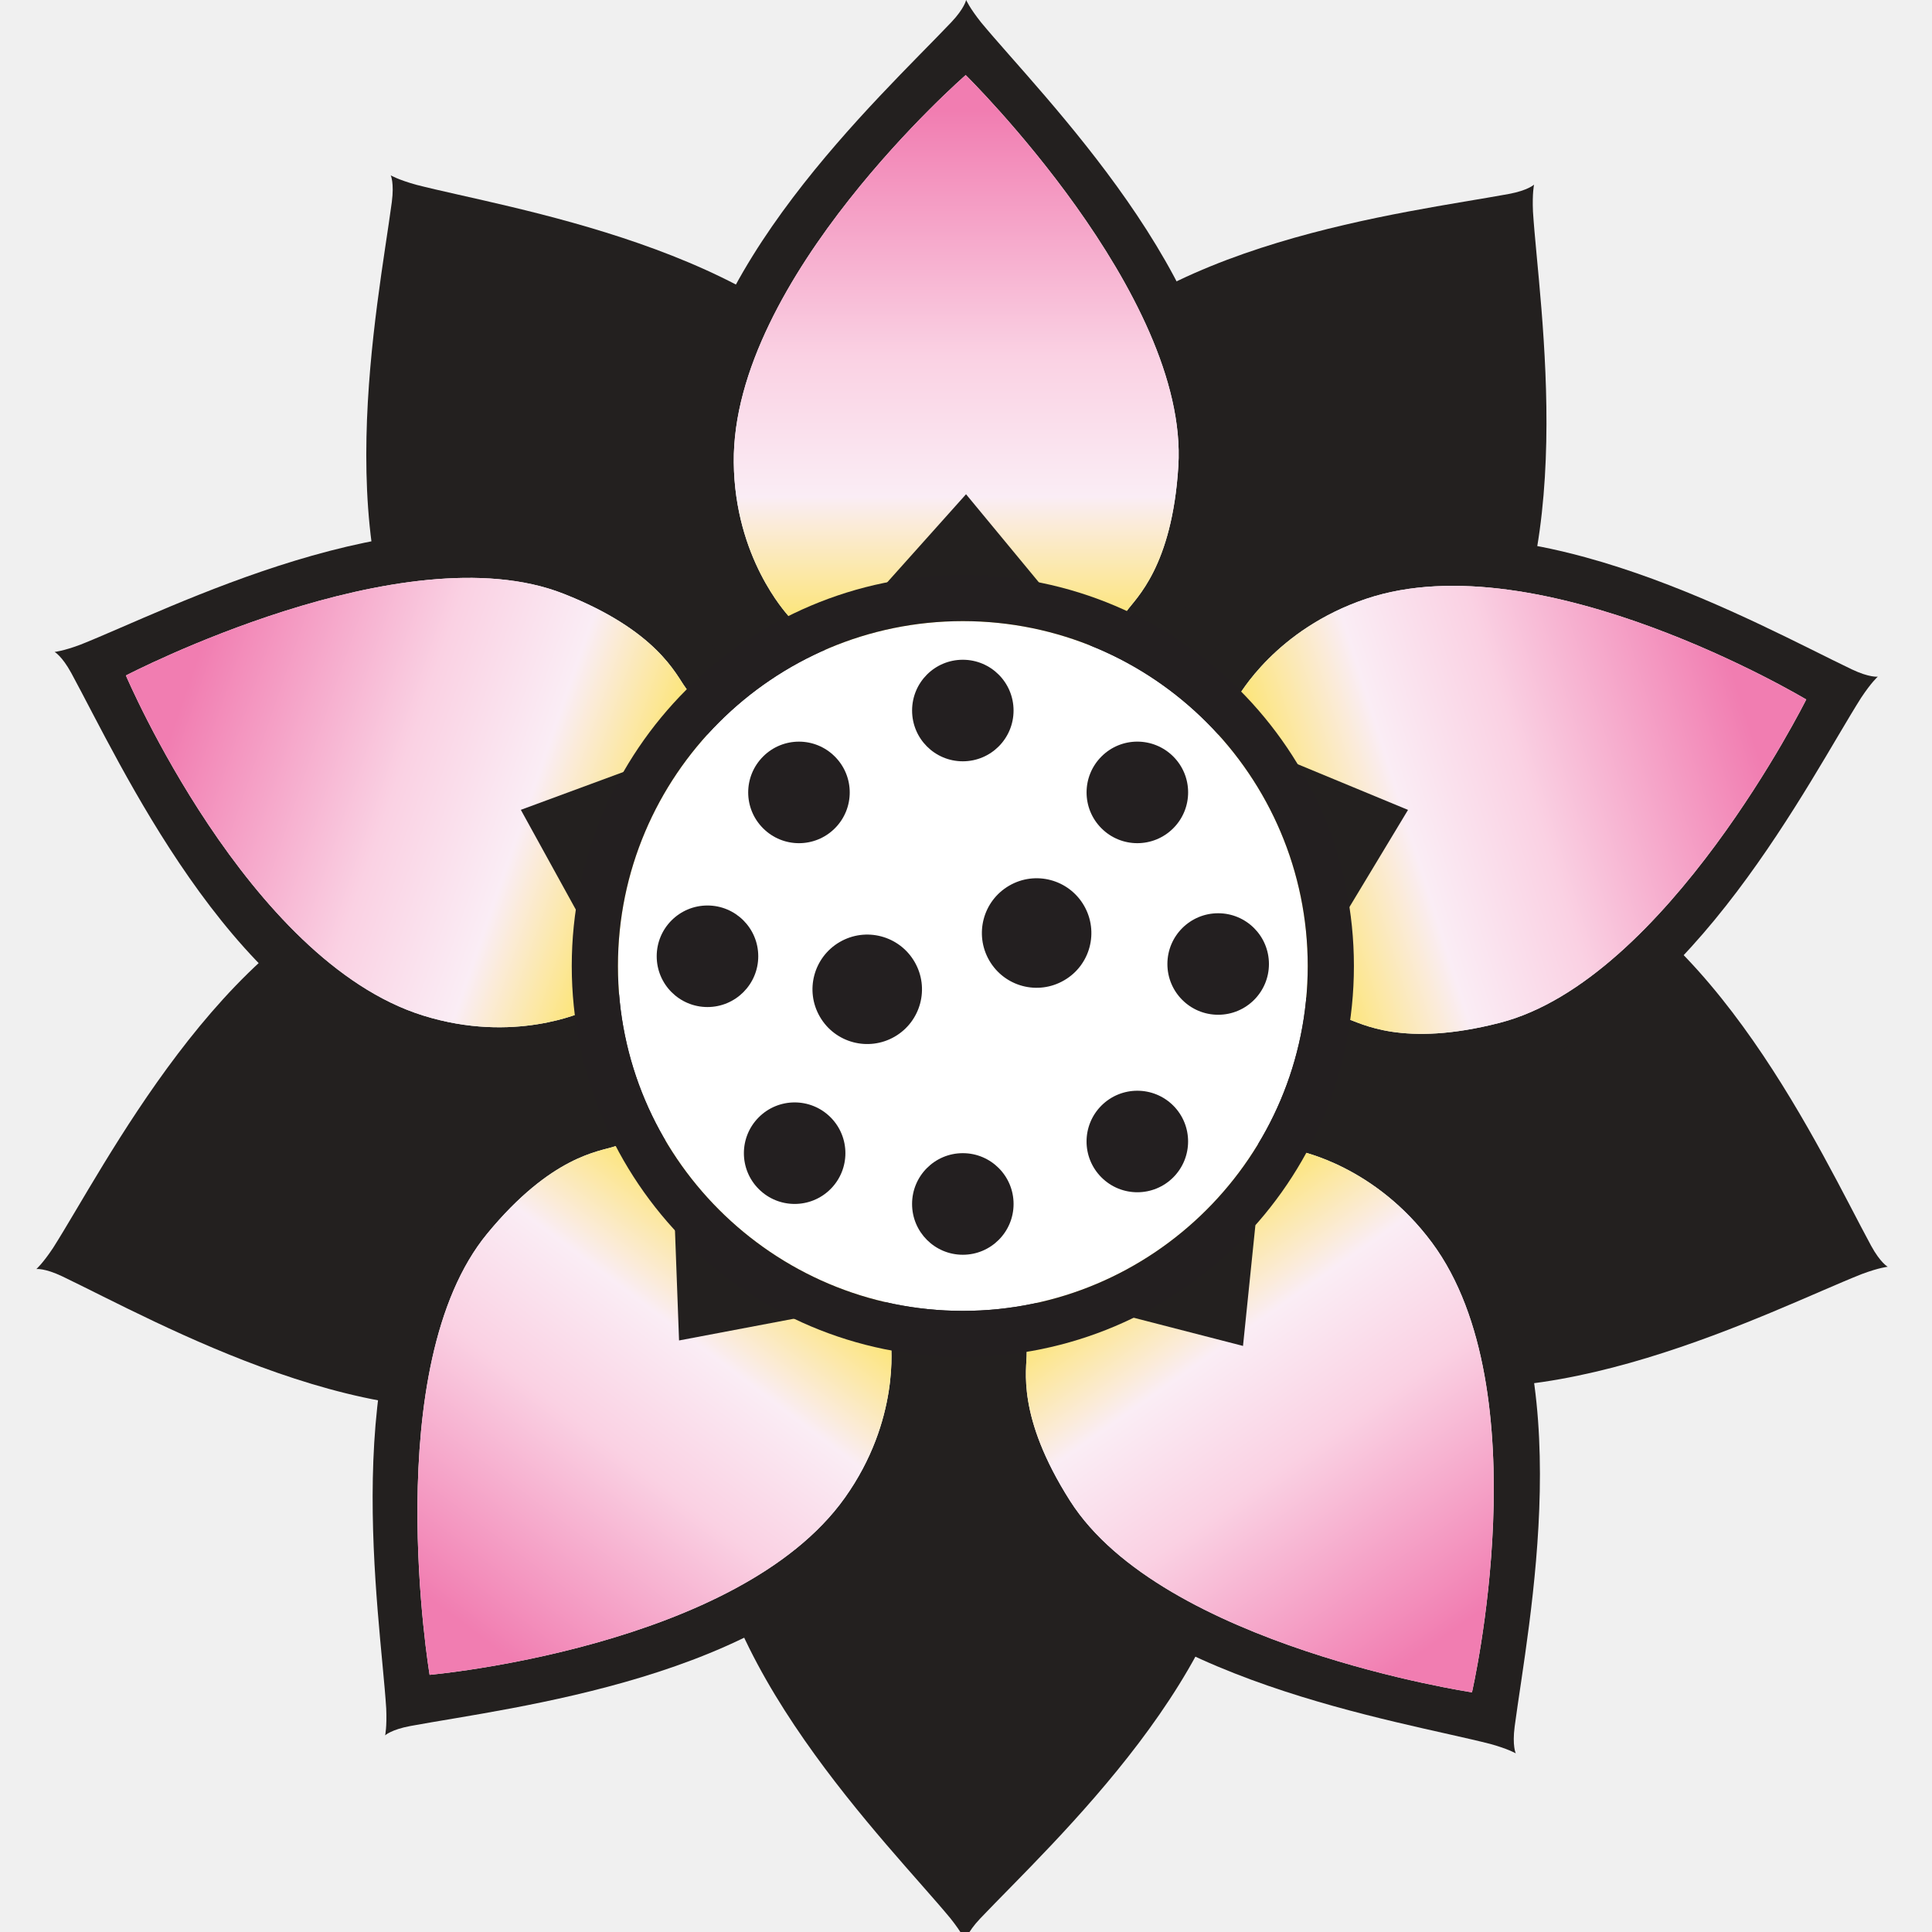
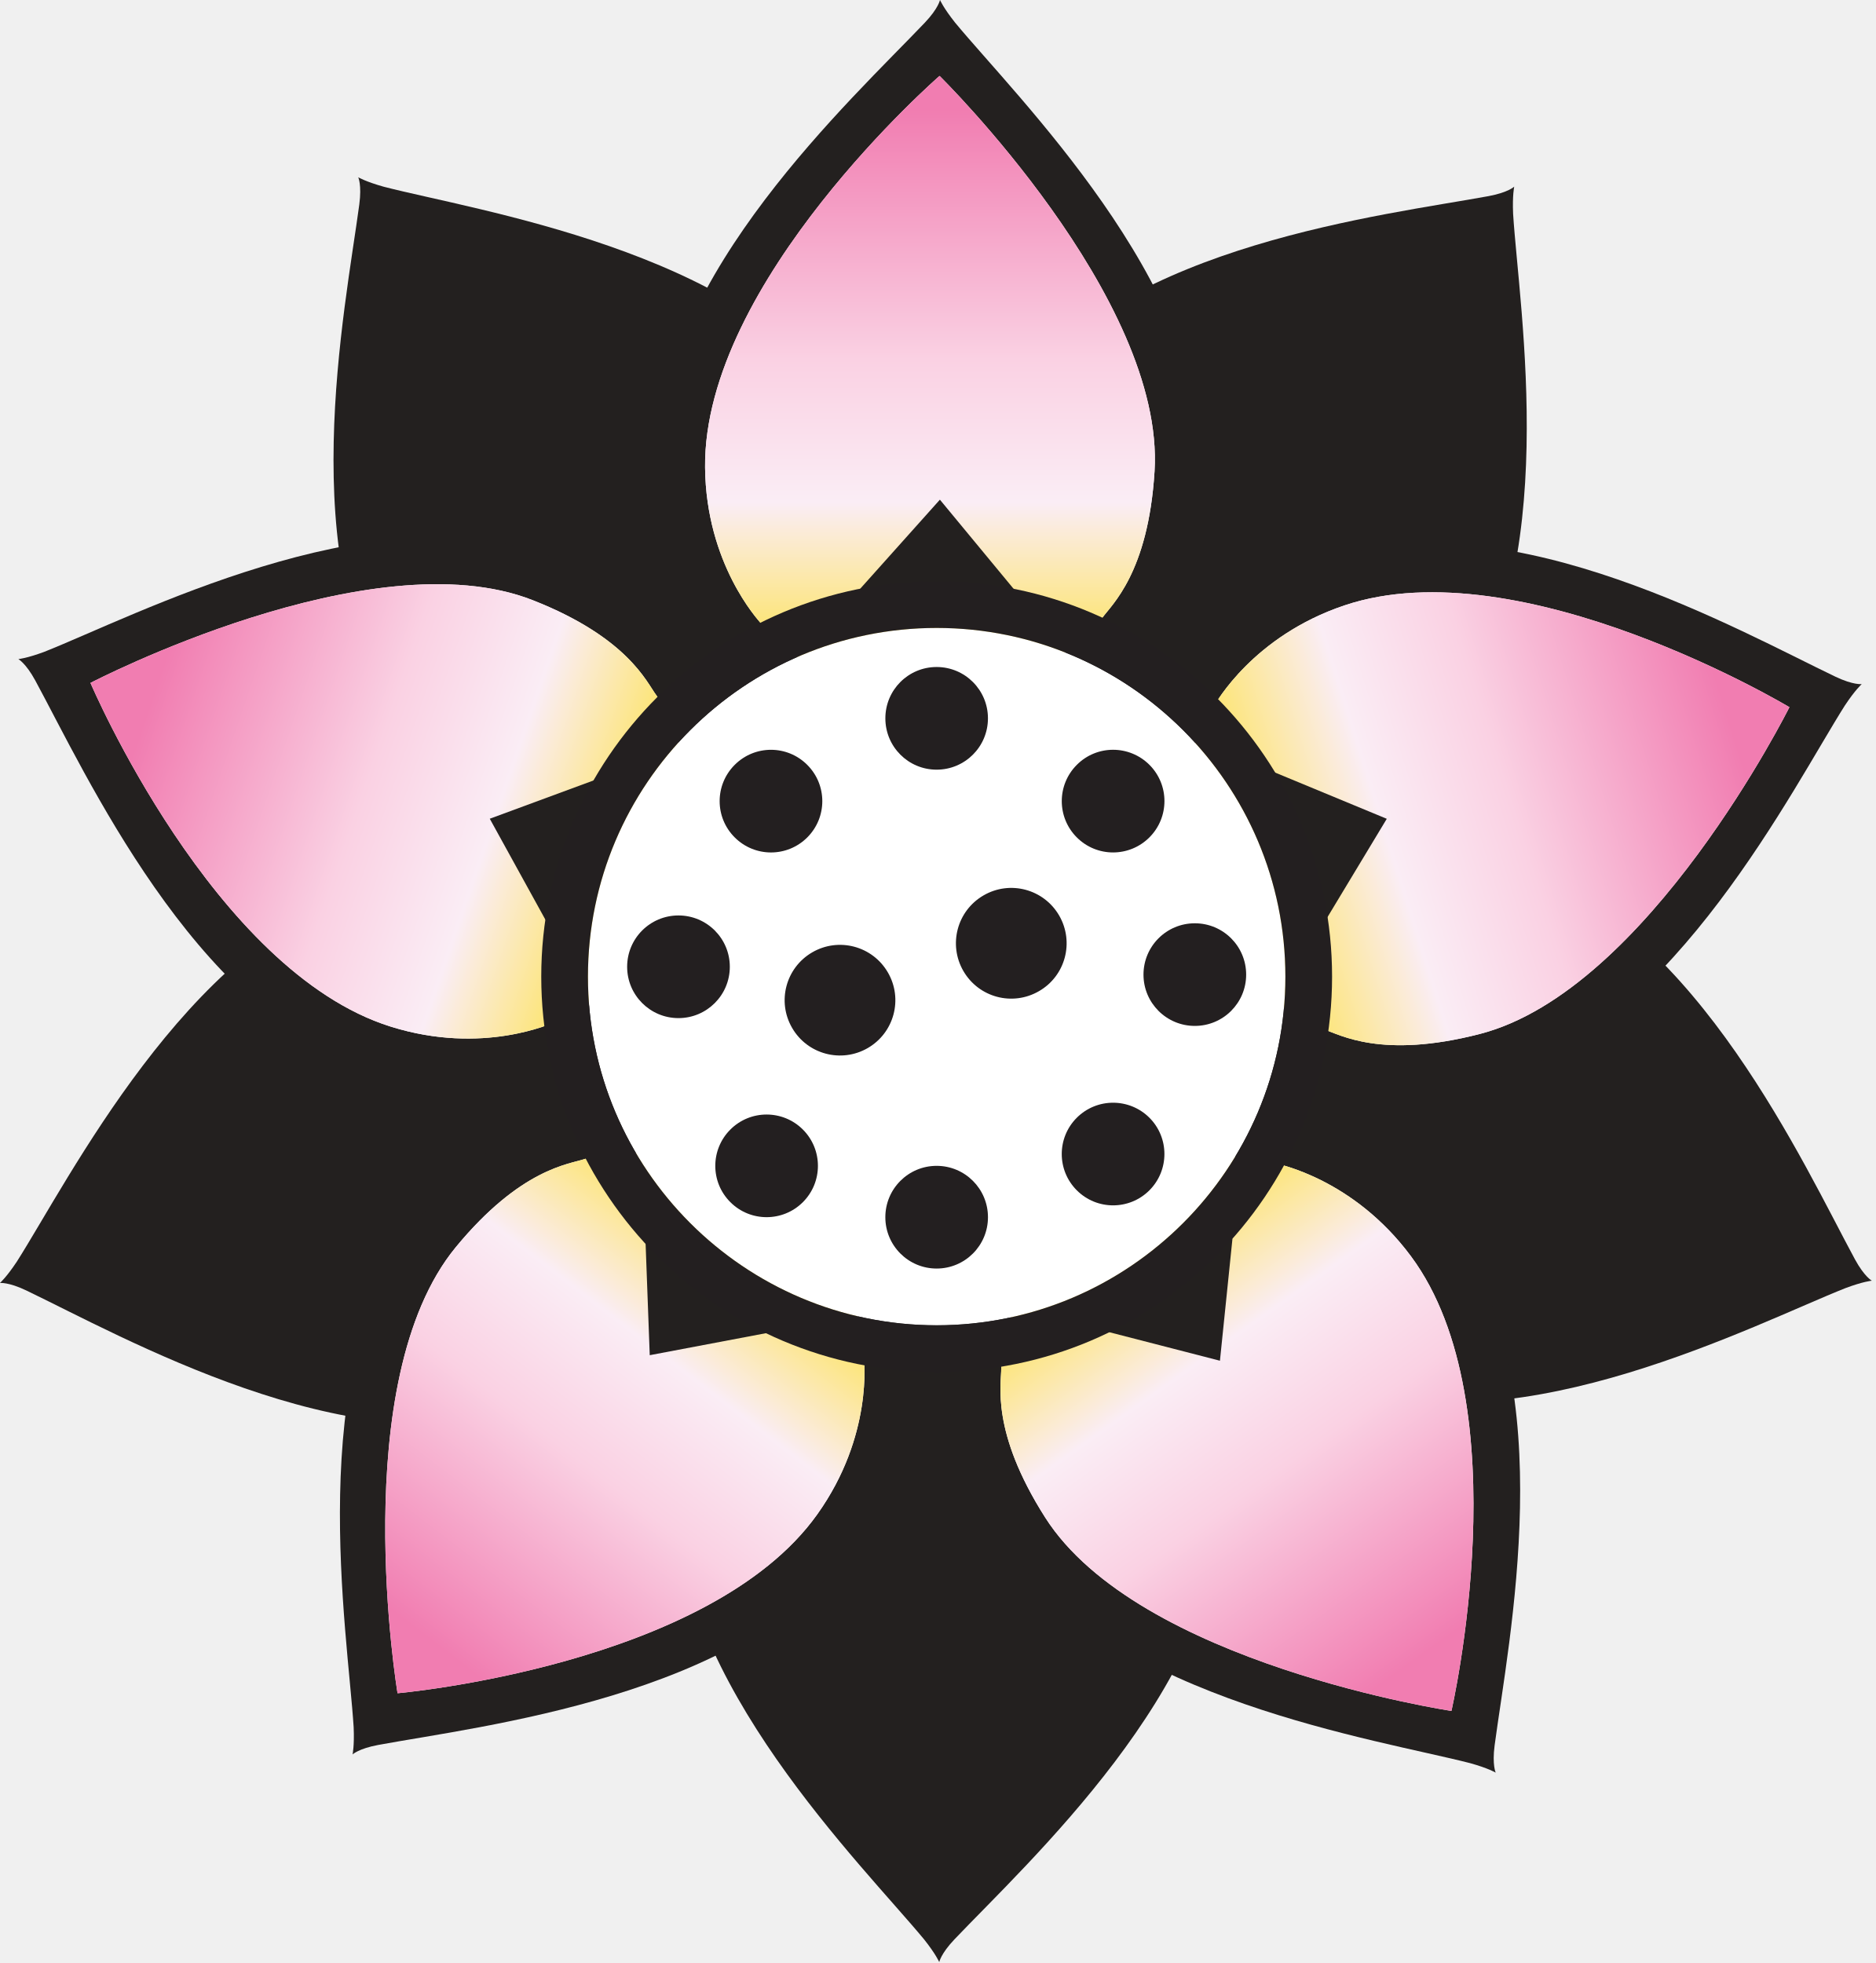
- <svg xmlns="http://www.w3.org/2000/svg" width="100%" height="100%" viewBox="0 0 400 400" version="1.1" xml:space="preserve" style="fill-rule:evenodd;clip-rule:evenodd;stroke-linejoin:round;stroke-miterlimit:2;">
-   <g transform="matrix(107.8855,17.21061,17.21061,-107.8855,84.07665,105.8422)">
-     <path d="M-0.129,0.624C-0.129,0.624 -0.12,0.611 -0.119,0.574C-0.114,0.376 -0.136,-0.112 0.099,-0.352C0.598,-0.863 1.322,-0.152 0.831,0.358C0.598,0.601 0.1,0.597 -0.079,0.614C-0.114,0.618 -0.129,0.624 -0.129,0.624Z" style="fill:rgb(35,32,31);fill-rule:nonzero;" />
-   </g>
-   <g transform="matrix(49.67756,-97.30176,-97.30176,-49.67756,74.65263,281.1909)">
-     <path d="M-0.129,0.624C-0.129,0.624 -0.12,0.611 -0.119,0.574C-0.114,0.376 -0.136,-0.112 0.099,-0.352C0.598,-0.863 1.322,-0.152 0.831,0.358C0.598,0.601 0.1,0.597 -0.079,0.614C-0.114,0.618 -0.129,0.624 -0.129,0.624Z" style="fill:rgb(35,32,31);fill-rule:nonzero;" />
-   </g>
-   <g transform="matrix(-77.2386,-77.26378,-77.26378,77.2386,238.1232,343.6531)">
-     <path d="M-0.129,0.624C-0.129,0.624 -0.12,0.611 -0.119,0.574C-0.114,0.376 -0.136,-0.112 0.099,-0.352C0.598,-0.863 1.322,-0.152 0.831,0.358C0.598,0.601 0.1,0.597 -0.079,0.614C-0.114,0.618 -0.129,0.624 -0.129,0.624Z" style="fill:rgb(35,32,31);fill-rule:nonzero;" />
-   </g>
-   <g transform="matrix(-97.33926,49.60404,49.60404,97.33926,347.328,207.9306)">
-     <path d="M-0.129,0.624C-0.129,0.624 -0.12,0.611 -0.119,0.574C-0.114,0.376 -0.136,-0.112 0.099,-0.352C0.598,-0.863 1.322,-0.152 0.831,0.358C0.598,0.601 0.1,0.597 -0.079,0.614C-0.114,0.618 -0.129,0.624 -0.129,0.624Z" style="fill:rgb(35,32,31);fill-rule:nonzero;" />
-   </g>
-   <g transform="matrix(17.07164,107.9076,107.9076,-17.07164,252.4779,62.79864)">
-     <path d="M-0.129,0.624C-0.129,0.624 -0.12,0.611 -0.119,0.574C-0.114,0.376 -0.136,-0.112 0.099,-0.352C0.598,-0.863 1.322,-0.152 0.831,0.358C0.598,0.601 0.1,0.597 -0.079,0.614C-0.114,0.618 -0.129,0.624 -0.129,0.624Z" style="fill:rgb(35,32,31);fill-rule:nonzero;" />
-   </g>
-   <g transform="matrix(5.555556,0,0,5.555556,0,0)">
-     <g transform="matrix(17.51361,-8.943339,-8.943339,-17.51361,9.874318,34.07056)">
-       <path d="M-0.129,0.624C-0.129,0.624 -0.12,0.611 -0.119,0.574C-0.114,0.376 -0.136,-0.112 0.099,-0.352C0.598,-0.863 1.322,-0.152 0.831,0.358C0.598,0.601 0.1,0.597 -0.079,0.614C-0.114,0.618 -0.129,0.624 -0.129,0.624Z" style="fill:rgb(35,32,31);fill-rule:nonzero;" />
-     </g>
-     <g transform="matrix(14.59185,-7.451339,-7.451339,-14.59185,10.61485,33.16888)">
-       <path d="M-0.1,0.599C-0.1,0.599 -0.149,-0.104 0.15,-0.397C0.305,-0.549 0.477,-0.555 0.485,-0.556C0.741,-0.6 1.062,-0.257 1.021,-0.004C1.015,0.031 1.023,0.14 0.871,0.312C0.612,0.605 -0.1,0.599 -0.1,0.599Z" style="fill:white;fill-rule:nonzero;" />
-     </g>
-     <g transform="matrix(14.59185,-7.451339,-7.451339,-14.59185,10.61485,33.16888)">
-       <path d="M-0.1,0.599C-0.1,0.599 -0.149,-0.104 0.15,-0.397C0.305,-0.549 0.477,-0.555 0.485,-0.556C0.741,-0.6 1.062,-0.257 1.021,-0.004C1.015,0.031 1.023,0.14 0.871,0.312C0.612,0.605 -0.1,0.599 -0.1,0.599Z" style="fill:url(#_Linear1);fill-rule:nonzero;" />
-     </g>
-     <g transform="matrix(-1.837691,5.239665,5.239665,1.837691,22.0508,28.07)">
-       <path d="M0.516,-0.323L0.015,0.283L1.06,0.285L0.516,-0.323Z" style="fill:rgb(35,32,31);fill-rule:nonzero;" />
-     </g>
-   </g>
-   <g transform="matrix(5.555556,0,0,5.555556,0,0)">
-     <g transform="matrix(-3.080253,-19.4222,-19.4222,3.080253,26.07503,60.24395)">
-       <path d="M-0.129,0.624C-0.129,0.624 -0.12,0.611 -0.119,0.574C-0.114,0.376 -0.136,-0.112 0.099,-0.352C0.598,-0.863 1.322,-0.152 0.831,0.358C0.598,0.601 0.1,0.597 -0.079,0.614C-0.114,0.618 -0.129,0.624 -0.129,0.624Z" style="fill:rgb(35,32,31);fill-rule:nonzero;" />
-     </g>
-     <g transform="matrix(-2.56638,-16.18203,-16.18203,2.56638,25.447,59.2606)">
-       <path d="M-0.1,0.599C-0.1,0.599 -0.149,-0.104 0.15,-0.397C0.305,-0.549 0.477,-0.555 0.485,-0.556C0.741,-0.6 1.062,-0.257 1.021,-0.004C1.015,0.031 1.023,0.14 0.871,0.312C0.612,0.605 -0.1,0.599 -0.1,0.599Z" style="fill:white;fill-rule:nonzero;" />
-     </g>
-     <g transform="matrix(-2.56638,-16.18203,-16.18203,2.56638,25.447,59.2606)">
-       <path d="M-0.1,0.599C-0.1,0.599 -0.149,-0.104 0.15,-0.397C0.305,-0.549 0.477,-0.555 0.485,-0.556C0.741,-0.6 1.062,-0.257 1.021,-0.004C1.015,0.031 1.023,0.14 0.871,0.312C0.612,0.605 -0.1,0.599 -0.1,0.599Z" style="fill:url(#_Linear2);fill-rule:nonzero;" />
-     </g>
-     <g transform="matrix(4.407612,3.377004,3.377004,-4.407612,24.12283,46.78878)">
-       <path d="M0.516,-0.323L0.015,0.283L1.06,0.285L0.516,-0.323Z" style="fill:rgb(35,32,31);fill-rule:nonzero;" />
-     </g>
-   </g>
-   <g transform="matrix(5.555556,0,0,5.555556,0,0)">
-     <g transform="matrix(-19.42246,-3.078629,-3.078629,19.42246,55.90335,52.8253)">
-       <path d="M-0.129,0.624C-0.129,0.624 -0.12,0.611 -0.119,0.574C-0.114,0.376 -0.136,-0.112 0.099,-0.352C0.598,-0.863 1.322,-0.152 0.831,0.358C0.598,0.601 0.1,0.597 -0.079,0.614C-0.114,0.618 -0.129,0.624 -0.129,0.624Z" style="fill:rgb(35,32,31);fill-rule:nonzero;" />
-     </g>
-     <g transform="matrix(-16.18225,-2.565027,-2.565027,16.18225,54.77396,53.11835)">
-       <path d="M-0.1,0.599C-0.1,0.599 -0.149,-0.104 0.15,-0.397C0.305,-0.549 0.477,-0.555 0.485,-0.556C0.741,-0.6 1.062,-0.257 1.021,-0.004C1.015,0.031 1.023,0.14 0.871,0.312C0.612,0.605 -0.1,0.599 -0.1,0.599Z" style="fill:white;fill-rule:nonzero;" />
-     </g>
-     <g transform="matrix(-16.18225,-2.565027,-2.565027,16.18225,54.77396,53.11835)">
-       <path d="M-0.1,0.599C-0.1,0.599 -0.149,-0.104 0.15,-0.397C0.305,-0.549 0.477,-0.555 0.485,-0.556C0.741,-0.6 1.062,-0.257 1.021,-0.004C1.015,0.031 1.023,0.14 0.871,0.312C0.612,0.605 -0.1,0.599 -0.1,0.599Z" style="fill:url(#_Linear3);fill-rule:nonzero;" />
-     </g>
-     <g transform="matrix(4.49433,-3.260704,-3.260704,-4.49433,42.95098,50.38966)">
-       <path d="M0.516,-0.323L0.015,0.283L1.06,0.285L0.516,-0.323Z" style="fill:rgb(35,32,31);fill-rule:nonzero;" />
-     </g>
-   </g>
-   <g transform="matrix(5.555556,0,0,5.555556,0,0)">
-     <g transform="matrix(-8.92008,17.52547,17.52547,8.92008,57.89314,21.9118)">
-       <path d="M-0.129,0.624C-0.129,0.624 -0.12,0.611 -0.119,0.574C-0.114,0.376 -0.136,-0.112 0.099,-0.352C0.598,-0.863 1.322,-0.152 0.831,0.358C0.598,0.601 0.1,0.597 -0.079,0.614C-0.114,0.618 -0.129,0.624 -0.129,0.624Z" style="fill:rgb(35,32,31);fill-rule:nonzero;" />
-     </g>
-     <g transform="matrix(-7.43196,14.60173,14.60173,7.43196,57.8235,23.07651)">
-       <path d="M-0.1,0.599C-0.1,0.599 -0.149,-0.104 0.15,-0.397C0.305,-0.549 0.477,-0.555 0.485,-0.556C0.741,-0.6 1.062,-0.257 1.021,-0.004C1.015,0.031 1.023,0.14 0.871,0.312C0.612,0.605 -0.1,0.599 -0.1,0.599Z" style="fill:white;fill-rule:nonzero;" />
-     </g>
-     <g transform="matrix(-7.43196,14.60173,14.60173,7.43196,57.8235,23.07651)">
-       <path d="M-0.1,0.599C-0.1,0.599 -0.149,-0.104 0.15,-0.397C0.305,-0.549 0.477,-0.555 0.485,-0.556C0.741,-0.6 1.062,-0.257 1.021,-0.004C1.015,0.031 1.023,0.14 0.871,0.312C0.612,0.605 -0.1,0.599 -0.1,0.599Z" style="fill:url(#_Linear4);fill-rule:nonzero;" />
-     </g>
-     <g transform="matrix(-1.837691,-5.239665,-5.239665,1.837691,51.72856,33.47983)">
-       <path d="M0.516,-0.323L0.015,0.283L1.06,0.285L0.516,-0.323Z" style="fill:rgb(35,32,31);fill-rule:nonzero;" />
-     </g>
-   </g>
-   <g transform="matrix(5.555556,0,0,5.555556,0,0)">
-     <g transform="matrix(13.90521,13.90521,13.90521,-13.90521,29.12146,10.46928)">
-       <path d="M-0.129,0.624C-0.129,0.624 -0.12,0.611 -0.119,0.574C-0.114,0.376 -0.136,-0.112 0.099,-0.352C0.598,-0.863 1.322,-0.152 0.831,0.358C0.598,0.601 0.1,0.597 -0.079,0.614C-0.114,0.618 -0.129,0.624 -0.129,0.624Z" style="fill:rgb(35,32,31);fill-rule:nonzero;" />
-     </g>
-     <g transform="matrix(11.58543,11.58543,11.58543,-11.58543,30.20746,10.8959)">
-       <path d="M-0.1,0.599C-0.1,0.599 -0.149,-0.104 0.15,-0.397C0.305,-0.549 0.477,-0.555 0.485,-0.556C0.741,-0.6 1.062,-0.257 1.021,-0.004C1.015,0.031 1.023,0.14 0.871,0.312C0.612,0.605 -0.1,0.599 -0.1,0.599Z" style="fill:white;fill-rule:nonzero;" />
-     </g>
-     <g transform="matrix(11.58543,11.58543,11.58543,-11.58543,30.20746,10.8959)">
-       <path d="M-0.1,0.599C-0.1,0.599 -0.149,-0.104 0.15,-0.397C0.305,-0.549 0.477,-0.555 0.485,-0.556C0.741,-0.6 1.062,-0.257 1.021,-0.004C1.015,0.031 1.023,0.14 0.871,0.312C0.612,0.605 -0.1,0.599 -0.1,0.599Z" style="fill:url(#_Linear5);fill-rule:nonzero;" />
-     </g>
-     <g transform="matrix(-5.552584,-0,-0,5.552584,38.86645,20.2124)">
-       <path d="M0.516,-0.323L0.015,0.283L1.06,0.285L0.516,-0.323Z" style="fill:rgb(35,32,31);fill-rule:nonzero;" />
-     </g>
-   </g>
-   <g transform="matrix(5.555556,0,0,5.555556,0,0)">
-     <g transform="matrix(-1.501736,0,0,1.501736,35.88199,48.85336)">
-       <path d="M0,-17.118C4.719,-17.118 8.559,-13.278 8.559,-8.558C8.559,-3.84 4.719,0 0,0C-4.719,0 -8.559,-3.84 -8.559,-8.558C-8.559,-13.278 -4.719,-17.118 0,-17.118" style="fill:white;fill-rule:nonzero;" />
-     </g>
-     <g transform="matrix(1.501736,0,0,1.501736,35.88199,50.5736)">
-       <path d="M0,-19.409C-5.351,-19.409 -9.705,-15.055 -9.705,-9.704C-9.705,-4.354 -5.351,0 0,0C5.351,0 9.705,-4.354 9.705,-9.704C9.705,-15.055 5.351,-19.409 0,-19.409M0,-1.146C-4.719,-1.146 -8.559,-4.985 -8.559,-9.704C-8.559,-14.424 -4.719,-18.263 0,-18.263C4.719,-18.263 8.559,-14.424 8.559,-9.704C8.559,-4.985 4.719,-1.146 0,-1.146" style="fill:rgb(35,31,32);fill-rule:nonzero;" />
-     </g>
-     <g transform="matrix(0,-1.501736,-1.501736,0,35.88169,24.58861)">
-       <path d="M-1.259,-1.259C-1.955,-1.259 -2.519,-0.696 -2.519,0.001C-2.519,0.697 -1.955,1.259 -1.259,1.259C-0.563,1.259 0.001,0.697 0.001,0.001C0.001,-0.696 -0.563,-1.259 -1.259,-1.259" style="fill:rgb(35,31,32);fill-rule:nonzero;" />
-     </g>
-     <g transform="matrix(0,-1.501736,-1.501736,0,35.88244,42.97677)">
-       <path d="M-1.26,-1.259C-0.564,-1.259 0.001,-0.696 0.001,0.001C0.001,0.697 -0.564,1.26 -1.26,1.26C-1.955,1.26 -2.52,0.697 -2.52,0.001C-2.52,-0.696 -1.955,-1.259 -1.26,-1.259" style="fill:rgb(35,31,32);fill-rule:nonzero;" />
-     </g>
-     <g transform="matrix(-1.501736,0,0,1.501736,26.36564,37.52967)">
-       <path d="M0,-2.52C-0.695,-2.52 -1.26,-1.957 -1.26,-1.26C-1.26,-0.564 -0.695,0 0,0C0.696,0 1.26,-0.564 1.26,-1.26C1.26,-1.957 0.696,-2.52 0,-2.52" style="fill:rgb(35,31,32);fill-rule:nonzero;" />
-     </g>
-     <g transform="matrix(-1.501736,0,0,1.501736,45.39759,37.8171)">
-       <path d="M0,-2.519C0.696,-2.519 1.26,-1.956 1.26,-1.259C1.26,-0.563 0.696,0 0,0C-0.696,0 -1.26,-0.563 -1.26,-1.259C-1.26,-1.956 -0.696,-2.519 0,-2.519" style="fill:rgb(35,31,32);fill-rule:nonzero;" />
-     </g>
-     <g transform="matrix(-1.061888,-1.061888,-1.061888,1.061888,27.88351,29.52991)">
-       <path d="M-0.892,-2.149C-1.588,-2.149 -2.151,-1.586 -2.151,-0.89C-2.151,-0.194 -1.588,0.369 -0.892,0.369C-0.195,0.37 0.368,-0.193 0.368,-0.891C0.368,-1.587 -0.195,-2.15 -0.892,-2.149" style="fill:rgb(35,31,32);fill-rule:nonzero;" />
-     </g>
-     <g transform="matrix(-1.061888,-1.061888,-1.061888,1.061888,40.492,42.54059)">
-       <path d="M-0.891,-2.152C-0.196,-2.151 0.368,-1.588 0.369,-0.892C0.369,-0.196 -0.194,0.368 -0.891,0.368C-1.587,0.368 -2.151,-0.196 -2.151,-0.892C-2.15,-1.588 -1.586,-2.152 -0.891,-2.152" style="fill:rgb(35,31,32);fill-rule:nonzero;" />
-     </g>
-     <g transform="matrix(-1.061888,1.061888,1.061888,1.061888,31.50572,42.97556)">
-       <path d="M0.891,-2.15C0.195,-2.151 -0.369,-1.586 -0.369,-0.891C-0.369,-0.195 0.195,0.369 0.891,0.369C1.586,0.369 2.151,-0.195 2.15,-0.891C2.151,-1.586 1.586,-2.15 0.891,-2.15" style="fill:rgb(35,31,32);fill-rule:nonzero;" />
-     </g>
-     <g transform="matrix(-1.299048,0.753448,0.753448,1.299048,34.08943,37.88226)">
-       <path d="M0.681,-2.533C-0.069,-2.533 -0.677,-1.926 -0.677,-1.174C-0.677,-0.424 -0.07,0.183 0.681,0.183C1.432,0.182 2.04,-0.426 2.039,-1.176C2.04,-1.926 1.431,-2.533 0.681,-2.533" style="fill:rgb(35,31,32);fill-rule:nonzero;" />
-     </g>
-     <g transform="matrix(-1.06159,1.062186,1.062186,1.06159,44.27761,29.52931)">
-       <path d="M0.891,-2.15C1.587,-2.15 2.151,-1.587 2.151,-0.891C2.152,-0.195 1.588,0.369 0.891,0.369C0.195,0.369 -0.369,-0.194 -0.369,-0.89C-0.368,-1.586 0.194,-2.151 0.891,-2.15" style="fill:rgb(35,31,32);fill-rule:nonzero;" />
-     </g>
-     <g transform="matrix(-1.299048,0.753448,0.753448,1.299048,40.40325,35.78499)">
-       <path d="M0.681,-2.534C1.432,-2.534 2.039,-1.927 2.04,-1.176C2.04,-0.424 1.433,0.183 0.681,0.182C-0.068,0.184 -0.676,-0.424 -0.677,-1.175C-0.677,-1.927 -0.069,-2.535 0.681,-2.534" style="fill:rgb(35,31,32);fill-rule:nonzero;" />
+ <svg xmlns="http://www.w3.org/2000/svg" width="384px" height="402px" version="1.1" xml:space="preserve" style="fill-rule:evenodd;clip-rule:evenodd;stroke-linejoin:round;stroke-miterlimit:2;">
+   <g transform="matrix(1,0,0,1,-7.542803,-0)">
+     <g>
+       <g transform="matrix(107.8855,17.21061,17.21061,-107.8855,84.07665,105.8422)">
+         <path d="M-0.129,0.624C-0.129,0.624 -0.12,0.611 -0.119,0.574C-0.114,0.376 -0.136,-0.112 0.099,-0.352C0.598,-0.863 1.322,-0.152 0.831,0.358C0.598,0.601 0.1,0.597 -0.079,0.614C-0.114,0.618 -0.129,0.624 -0.129,0.624Z" style="fill:rgb(35,32,31);fill-rule:nonzero;" />
+       </g>
+       <g transform="matrix(49.67756,-97.30176,-97.30176,-49.67756,74.65263,281.1909)">
+         <path d="M-0.129,0.624C-0.129,0.624 -0.12,0.611 -0.119,0.574C-0.114,0.376 -0.136,-0.112 0.099,-0.352C0.598,-0.863 1.322,-0.152 0.831,0.358C0.598,0.601 0.1,0.597 -0.079,0.614C-0.114,0.618 -0.129,0.624 -0.129,0.624Z" style="fill:rgb(35,32,31);fill-rule:nonzero;" />
+       </g>
+       <g transform="matrix(-77.2386,-77.26378,-77.26378,77.2386,238.1232,343.6531)">
+         <path d="M-0.129,0.624C-0.129,0.624 -0.12,0.611 -0.119,0.574C-0.114,0.376 -0.136,-0.112 0.099,-0.352C0.598,-0.863 1.322,-0.152 0.831,0.358C0.598,0.601 0.1,0.597 -0.079,0.614C-0.114,0.618 -0.129,0.624 -0.129,0.624Z" style="fill:rgb(35,32,31);fill-rule:nonzero;" />
+       </g>
+       <g transform="matrix(-97.33926,49.60404,49.60404,97.33926,347.328,207.9306)">
+         <path d="M-0.129,0.624C-0.129,0.624 -0.12,0.611 -0.119,0.574C-0.114,0.376 -0.136,-0.112 0.099,-0.352C0.598,-0.863 1.322,-0.152 0.831,0.358C0.598,0.601 0.1,0.597 -0.079,0.614C-0.114,0.618 -0.129,0.624 -0.129,0.624Z" style="fill:rgb(35,32,31);fill-rule:nonzero;" />
+       </g>
+       <g transform="matrix(17.07164,107.9076,107.9076,-17.07164,252.4779,62.79864)">
+         <path d="M-0.129,0.624C-0.129,0.624 -0.12,0.611 -0.119,0.574C-0.114,0.376 -0.136,-0.112 0.099,-0.352C0.598,-0.863 1.322,-0.152 0.831,0.358C0.598,0.601 0.1,0.597 -0.079,0.614C-0.114,0.618 -0.129,0.624 -0.129,0.624Z" style="fill:rgb(35,32,31);fill-rule:nonzero;" />
+       </g>
+       <g transform="matrix(5.555556,0,0,5.555556,0,0)">
+         <g transform="matrix(17.51361,-8.943339,-8.943339,-17.51361,9.874318,34.07056)">
+           <path d="M-0.129,0.624C-0.129,0.624 -0.12,0.611 -0.119,0.574C-0.114,0.376 -0.136,-0.112 0.099,-0.352C0.598,-0.863 1.322,-0.152 0.831,0.358C0.598,0.601 0.1,0.597 -0.079,0.614C-0.114,0.618 -0.129,0.624 -0.129,0.624Z" style="fill:rgb(35,32,31);fill-rule:nonzero;" />
+         </g>
+         <g transform="matrix(14.59185,-7.451339,-7.451339,-14.59185,10.61485,33.16888)">
+           <path d="M-0.1,0.599C-0.1,0.599 -0.149,-0.104 0.15,-0.397C0.305,-0.549 0.477,-0.555 0.485,-0.556C0.741,-0.6 1.062,-0.257 1.021,-0.004C1.015,0.031 1.023,0.14 0.871,0.312C0.612,0.605 -0.1,0.599 -0.1,0.599Z" style="fill:white;fill-rule:nonzero;" />
+         </g>
+         <g transform="matrix(14.59185,-7.451339,-7.451339,-14.59185,10.61485,33.16888)">
+           <path d="M-0.1,0.599C-0.1,0.599 -0.149,-0.104 0.15,-0.397C0.305,-0.549 0.477,-0.555 0.485,-0.556C0.741,-0.6 1.062,-0.257 1.021,-0.004C1.015,0.031 1.023,0.14 0.871,0.312C0.612,0.605 -0.1,0.599 -0.1,0.599Z" style="fill:url(#_Linear1);fill-rule:nonzero;" />
+         </g>
+         <g transform="matrix(-1.837691,5.239665,5.239665,1.837691,22.0508,28.07)">
+           <path d="M0.516,-0.323L0.015,0.283L1.06,0.285L0.516,-0.323Z" style="fill:rgb(35,32,31);fill-rule:nonzero;" />
+         </g>
+       </g>
+       <g transform="matrix(5.555556,0,0,5.555556,0,0)">
+         <g transform="matrix(-3.080253,-19.4222,-19.4222,3.080253,26.07503,60.24395)">
+           <path d="M-0.129,0.624C-0.129,0.624 -0.12,0.611 -0.119,0.574C-0.114,0.376 -0.136,-0.112 0.099,-0.352C0.598,-0.863 1.322,-0.152 0.831,0.358C0.598,0.601 0.1,0.597 -0.079,0.614C-0.114,0.618 -0.129,0.624 -0.129,0.624Z" style="fill:rgb(35,32,31);fill-rule:nonzero;" />
+         </g>
+         <g transform="matrix(-2.56638,-16.18203,-16.18203,2.56638,25.447,59.2606)">
+           <path d="M-0.1,0.599C-0.1,0.599 -0.149,-0.104 0.15,-0.397C0.305,-0.549 0.477,-0.555 0.485,-0.556C0.741,-0.6 1.062,-0.257 1.021,-0.004C1.015,0.031 1.023,0.14 0.871,0.312C0.612,0.605 -0.1,0.599 -0.1,0.599Z" style="fill:white;fill-rule:nonzero;" />
+         </g>
+         <g transform="matrix(-2.56638,-16.18203,-16.18203,2.56638,25.447,59.2606)">
+           <path d="M-0.1,0.599C-0.1,0.599 -0.149,-0.104 0.15,-0.397C0.305,-0.549 0.477,-0.555 0.485,-0.556C0.741,-0.6 1.062,-0.257 1.021,-0.004C1.015,0.031 1.023,0.14 0.871,0.312C0.612,0.605 -0.1,0.599 -0.1,0.599Z" style="fill:url(#_Linear2);fill-rule:nonzero;" />
+         </g>
+         <g transform="matrix(4.407612,3.377004,3.377004,-4.407612,24.12283,46.78878)">
+           <path d="M0.516,-0.323L0.015,0.283L1.06,0.285L0.516,-0.323Z" style="fill:rgb(35,32,31);fill-rule:nonzero;" />
+         </g>
+       </g>
+       <g transform="matrix(5.555556,0,0,5.555556,0,0)">
+         <g transform="matrix(-19.42246,-3.078629,-3.078629,19.42246,55.90335,52.8253)">
+           <path d="M-0.129,0.624C-0.129,0.624 -0.12,0.611 -0.119,0.574C-0.114,0.376 -0.136,-0.112 0.099,-0.352C0.598,-0.863 1.322,-0.152 0.831,0.358C0.598,0.601 0.1,0.597 -0.079,0.614C-0.114,0.618 -0.129,0.624 -0.129,0.624Z" style="fill:rgb(35,32,31);fill-rule:nonzero;" />
+         </g>
+         <g transform="matrix(-16.18225,-2.565027,-2.565027,16.18225,54.77396,53.11835)">
+           <path d="M-0.1,0.599C-0.1,0.599 -0.149,-0.104 0.15,-0.397C0.305,-0.549 0.477,-0.555 0.485,-0.556C0.741,-0.6 1.062,-0.257 1.021,-0.004C1.015,0.031 1.023,0.14 0.871,0.312C0.612,0.605 -0.1,0.599 -0.1,0.599Z" style="fill:white;fill-rule:nonzero;" />
+         </g>
+         <g transform="matrix(-16.18225,-2.565027,-2.565027,16.18225,54.77396,53.11835)">
+           <path d="M-0.1,0.599C-0.1,0.599 -0.149,-0.104 0.15,-0.397C0.305,-0.549 0.477,-0.555 0.485,-0.556C0.741,-0.6 1.062,-0.257 1.021,-0.004C1.015,0.031 1.023,0.14 0.871,0.312C0.612,0.605 -0.1,0.599 -0.1,0.599Z" style="fill:url(#_Linear3);fill-rule:nonzero;" />
+         </g>
+         <g transform="matrix(4.49433,-3.260704,-3.260704,-4.49433,42.95098,50.38966)">
+           <path d="M0.516,-0.323L0.015,0.283L1.06,0.285L0.516,-0.323Z" style="fill:rgb(35,32,31);fill-rule:nonzero;" />
+         </g>
+       </g>
+       <g transform="matrix(5.555556,0,0,5.555556,0,0)">
+         <g transform="matrix(-8.92008,17.52547,17.52547,8.92008,57.89314,21.9118)">
+           <path d="M-0.129,0.624C-0.129,0.624 -0.12,0.611 -0.119,0.574C-0.114,0.376 -0.136,-0.112 0.099,-0.352C0.598,-0.863 1.322,-0.152 0.831,0.358C0.598,0.601 0.1,0.597 -0.079,0.614C-0.114,0.618 -0.129,0.624 -0.129,0.624Z" style="fill:rgb(35,32,31);fill-rule:nonzero;" />
+         </g>
+         <g transform="matrix(-7.43196,14.60173,14.60173,7.43196,57.8235,23.07651)">
+           <path d="M-0.1,0.599C-0.1,0.599 -0.149,-0.104 0.15,-0.397C0.305,-0.549 0.477,-0.555 0.485,-0.556C0.741,-0.6 1.062,-0.257 1.021,-0.004C1.015,0.031 1.023,0.14 0.871,0.312C0.612,0.605 -0.1,0.599 -0.1,0.599Z" style="fill:white;fill-rule:nonzero;" />
+         </g>
+         <g transform="matrix(-7.43196,14.60173,14.60173,7.43196,57.8235,23.07651)">
+           <path d="M-0.1,0.599C-0.1,0.599 -0.149,-0.104 0.15,-0.397C0.305,-0.549 0.477,-0.555 0.485,-0.556C0.741,-0.6 1.062,-0.257 1.021,-0.004C1.015,0.031 1.023,0.14 0.871,0.312C0.612,0.605 -0.1,0.599 -0.1,0.599Z" style="fill:url(#_Linear4);fill-rule:nonzero;" />
+         </g>
+         <g transform="matrix(-1.837691,-5.239665,-5.239665,1.837691,51.72856,33.47983)">
+           <path d="M0.516,-0.323L0.015,0.283L1.06,0.285L0.516,-0.323Z" style="fill:rgb(35,32,31);fill-rule:nonzero;" />
+         </g>
+       </g>
+       <g transform="matrix(5.555556,0,0,5.555556,0,0)">
+         <g transform="matrix(13.90521,13.90521,13.90521,-13.90521,29.12146,10.46928)">
+           <path d="M-0.129,0.624C-0.129,0.624 -0.12,0.611 -0.119,0.574C-0.114,0.376 -0.136,-0.112 0.099,-0.352C0.598,-0.863 1.322,-0.152 0.831,0.358C0.598,0.601 0.1,0.597 -0.079,0.614C-0.114,0.618 -0.129,0.624 -0.129,0.624Z" style="fill:rgb(35,32,31);fill-rule:nonzero;" />
+         </g>
+         <g transform="matrix(11.58543,11.58543,11.58543,-11.58543,30.20746,10.8959)">
+           <path d="M-0.1,0.599C-0.1,0.599 -0.149,-0.104 0.15,-0.397C0.305,-0.549 0.477,-0.555 0.485,-0.556C0.741,-0.6 1.062,-0.257 1.021,-0.004C1.015,0.031 1.023,0.14 0.871,0.312C0.612,0.605 -0.1,0.599 -0.1,0.599Z" style="fill:white;fill-rule:nonzero;" />
+         </g>
+         <g transform="matrix(11.58543,11.58543,11.58543,-11.58543,30.20746,10.8959)">
+           <path d="M-0.1,0.599C-0.1,0.599 -0.149,-0.104 0.15,-0.397C0.305,-0.549 0.477,-0.555 0.485,-0.556C0.741,-0.6 1.062,-0.257 1.021,-0.004C1.015,0.031 1.023,0.14 0.871,0.312C0.612,0.605 -0.1,0.599 -0.1,0.599Z" style="fill:url(#_Linear5);fill-rule:nonzero;" />
+         </g>
+         <g transform="matrix(-5.552584,-0,-0,5.552584,38.86645,20.2124)">
+           <path d="M0.516,-0.323L0.015,0.283L1.06,0.285L0.516,-0.323Z" style="fill:rgb(35,32,31);fill-rule:nonzero;" />
+         </g>
+       </g>
+       <g transform="matrix(5.555556,0,0,5.555556,0,0)">
+         <g transform="matrix(-1.501736,0,0,1.501736,35.88199,48.85336)">
+           <path d="M0,-17.118C4.719,-17.118 8.559,-13.278 8.559,-8.558C8.559,-3.84 4.719,0 0,0C-4.719,0 -8.559,-3.84 -8.559,-8.558C-8.559,-13.278 -4.719,-17.118 0,-17.118" style="fill:white;fill-rule:nonzero;" />
+         </g>
+         <g transform="matrix(1.501736,0,0,1.501736,35.88199,50.5736)">
+           <path d="M0,-19.409C-5.351,-19.409 -9.705,-15.055 -9.705,-9.704C-9.705,-4.354 -5.351,0 0,0C5.351,0 9.705,-4.354 9.705,-9.704C9.705,-15.055 5.351,-19.409 0,-19.409M0,-1.146C-4.719,-1.146 -8.559,-4.985 -8.559,-9.704C-8.559,-14.424 -4.719,-18.263 0,-18.263C4.719,-18.263 8.559,-14.424 8.559,-9.704C8.559,-4.985 4.719,-1.146 0,-1.146" style="fill:rgb(35,31,32);fill-rule:nonzero;" />
+         </g>
+         <g transform="matrix(0,-1.501736,-1.501736,0,35.88169,24.58861)">
+           <path d="M-1.259,-1.259C-1.955,-1.259 -2.519,-0.696 -2.519,0.001C-2.519,0.697 -1.955,1.259 -1.259,1.259C-0.563,1.259 0.001,0.697 0.001,0.001C0.001,-0.696 -0.563,-1.259 -1.259,-1.259" style="fill:rgb(35,31,32);fill-rule:nonzero;" />
+         </g>
+         <g transform="matrix(0,-1.501736,-1.501736,0,35.88244,42.97677)">
+           <path d="M-1.26,-1.259C-0.564,-1.259 0.001,-0.696 0.001,0.001C0.001,0.697 -0.564,1.26 -1.26,1.26C-1.955,1.26 -2.52,0.697 -2.52,0.001C-2.52,-0.696 -1.955,-1.259 -1.26,-1.259" style="fill:rgb(35,31,32);fill-rule:nonzero;" />
+         </g>
+         <g transform="matrix(-1.501736,0,0,1.501736,26.36564,37.52967)">
+           <path d="M0,-2.52C-0.695,-2.52 -1.26,-1.957 -1.26,-1.26C-1.26,-0.564 -0.695,0 0,0C0.696,0 1.26,-0.564 1.26,-1.26C1.26,-1.957 0.696,-2.52 0,-2.52" style="fill:rgb(35,31,32);fill-rule:nonzero;" />
+         </g>
+         <g transform="matrix(-1.501736,0,0,1.501736,45.39759,37.8171)">
+           <path d="M0,-2.519C0.696,-2.519 1.26,-1.956 1.26,-1.259C1.26,-0.563 0.696,0 0,0C-0.696,0 -1.26,-0.563 -1.26,-1.259C-1.26,-1.956 -0.696,-2.519 0,-2.519" style="fill:rgb(35,31,32);fill-rule:nonzero;" />
+         </g>
+         <g transform="matrix(-1.061888,-1.061888,-1.061888,1.061888,27.88351,29.52991)">
+           <path d="M-0.892,-2.149C-1.588,-2.149 -2.151,-1.586 -2.151,-0.89C-2.151,-0.194 -1.588,0.369 -0.892,0.369C-0.195,0.37 0.368,-0.193 0.368,-0.891C0.368,-1.587 -0.195,-2.15 -0.892,-2.149" style="fill:rgb(35,31,32);fill-rule:nonzero;" />
+         </g>
+         <g transform="matrix(-1.061888,-1.061888,-1.061888,1.061888,40.492,42.54059)">
+           <path d="M-0.891,-2.152C-0.196,-2.151 0.368,-1.588 0.369,-0.892C0.369,-0.196 -0.194,0.368 -0.891,0.368C-1.587,0.368 -2.151,-0.196 -2.151,-0.892C-2.15,-1.588 -1.586,-2.152 -0.891,-2.152" style="fill:rgb(35,31,32);fill-rule:nonzero;" />
+         </g>
+         <g transform="matrix(-1.061888,1.061888,1.061888,1.061888,31.50572,42.97556)">
+           <path d="M0.891,-2.15C0.195,-2.151 -0.369,-1.586 -0.369,-0.891C-0.369,-0.195 0.195,0.369 0.891,0.369C1.586,0.369 2.151,-0.195 2.15,-0.891C2.151,-1.586 1.586,-2.15 0.891,-2.15" style="fill:rgb(35,31,32);fill-rule:nonzero;" />
+         </g>
+         <g transform="matrix(-1.299048,0.753448,0.753448,1.299048,34.08943,37.88226)">
+           <path d="M0.681,-2.533C-0.069,-2.533 -0.677,-1.926 -0.677,-1.174C-0.677,-0.424 -0.07,0.183 0.681,0.183C1.432,0.182 2.04,-0.426 2.039,-1.176C2.04,-1.926 1.431,-2.533 0.681,-2.533" style="fill:rgb(35,31,32);fill-rule:nonzero;" />
+         </g>
+         <g transform="matrix(-1.06159,1.062186,1.062186,1.06159,44.27761,29.52931)">
+           <path d="M0.891,-2.15C1.587,-2.15 2.151,-1.587 2.151,-0.891C2.152,-0.195 1.588,0.369 0.891,0.369C0.195,0.369 -0.369,-0.194 -0.369,-0.89C-0.368,-1.586 0.194,-2.151 0.891,-2.15" style="fill:rgb(35,31,32);fill-rule:nonzero;" />
+         </g>
+         <g transform="matrix(-1.299048,0.753448,0.753448,1.299048,40.40325,35.78499)">
+           <path d="M0.681,-2.534C1.432,-2.534 2.039,-1.927 2.04,-1.176C2.04,-0.424 1.433,0.183 0.681,0.182C-0.068,0.184 -0.676,-0.424 -0.677,-1.175C-0.677,-1.927 -0.069,-2.535 0.681,-2.534" style="fill:rgb(35,31,32);fill-rule:nonzero;" />
+         </g>
+       </g>
    </g>
  </g>
  <defs>
    <linearGradient id="_Linear1" x1="0" y1="0" x2="1" y2="0" gradientUnits="userSpaceOnUse" gradientTransform="matrix(-0.768751,0.79878,0.79878,0.768751,0.76876,-0.298564)">
      <stop offset="0" style="stop-color:rgb(253,228,107);stop-opacity:1" />
      <stop offset="0.26" style="stop-color:rgb(250,237,245);stop-opacity:1" />
      <stop offset="0.53" style="stop-color:rgb(250,209,227);stop-opacity:1" />
      <stop offset="1" style="stop-color:rgb(241,125,177);stop-opacity:1" />
    </linearGradient>
    <linearGradient id="_Linear2" x1="0" y1="0" x2="1" y2="0" gradientUnits="userSpaceOnUse" gradientTransform="matrix(-0.772474,0.80774,0.80774,0.772474,0.772483,-0.307524)">
      <stop offset="0" style="stop-color:rgb(253,228,107);stop-opacity:1" />
      <stop offset="0.26" style="stop-color:rgb(250,237,245);stop-opacity:1" />
      <stop offset="0.53" style="stop-color:rgb(250,209,227);stop-opacity:1" />
      <stop offset="1" style="stop-color:rgb(241,125,177);stop-opacity:1" />
    </linearGradient>
    <linearGradient id="_Linear3" x1="0" y1="0" x2="1" y2="0" gradientUnits="userSpaceOnUse" gradientTransform="matrix(-0.783819,0.801777,0.801777,0.783819,0.783828,-0.301561)">
      <stop offset="0" style="stop-color:rgb(253,228,107);stop-opacity:1" />
      <stop offset="0.26" style="stop-color:rgb(250,237,245);stop-opacity:1" />
      <stop offset="0.53" style="stop-color:rgb(250,209,227);stop-opacity:1" />
      <stop offset="1" style="stop-color:rgb(241,125,177);stop-opacity:1" />
    </linearGradient>
    <linearGradient id="_Linear4" x1="0" y1="0" x2="1" y2="0" gradientUnits="userSpaceOnUse" gradientTransform="matrix(-0.776769,0.794757,0.794757,0.776769,0.776778,-0.294541)">
      <stop offset="0" style="stop-color:rgb(253,228,107);stop-opacity:1" />
      <stop offset="0.27" style="stop-color:rgb(250,237,245);stop-opacity:1" />
      <stop offset="0.53" style="stop-color:rgb(250,209,227);stop-opacity:1" />
      <stop offset="1" style="stop-color:rgb(241,125,177);stop-opacity:1" />
    </linearGradient>
    <linearGradient id="_Linear5" x1="0" y1="0" x2="1" y2="0" gradientUnits="userSpaceOnUse" gradientTransform="matrix(-0.841811,0.841811,0.841811,0.841811,0.798167,-0.298183)">
      <stop offset="0" style="stop-color:rgb(253,228,107);stop-opacity:1" />
      <stop offset="0.26" style="stop-color:rgb(250,237,245);stop-opacity:1" />
      <stop offset="0.53" style="stop-color:rgb(250,209,227);stop-opacity:1" />
      <stop offset="1" style="stop-color:rgb(241,125,177);stop-opacity:1" />
    </linearGradient>
  </defs>
</svg>
